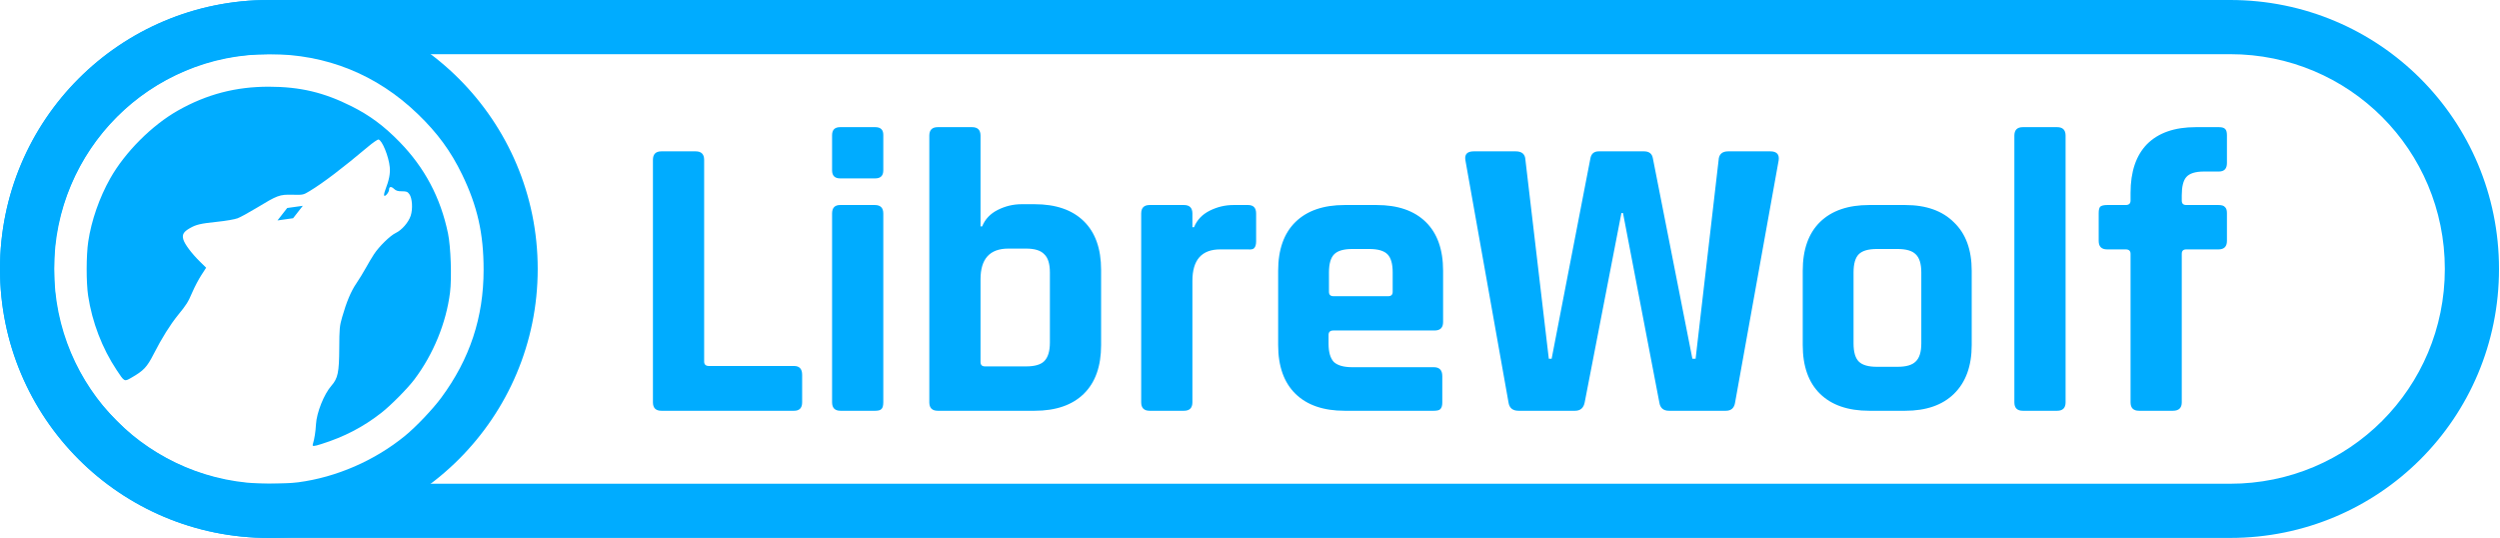
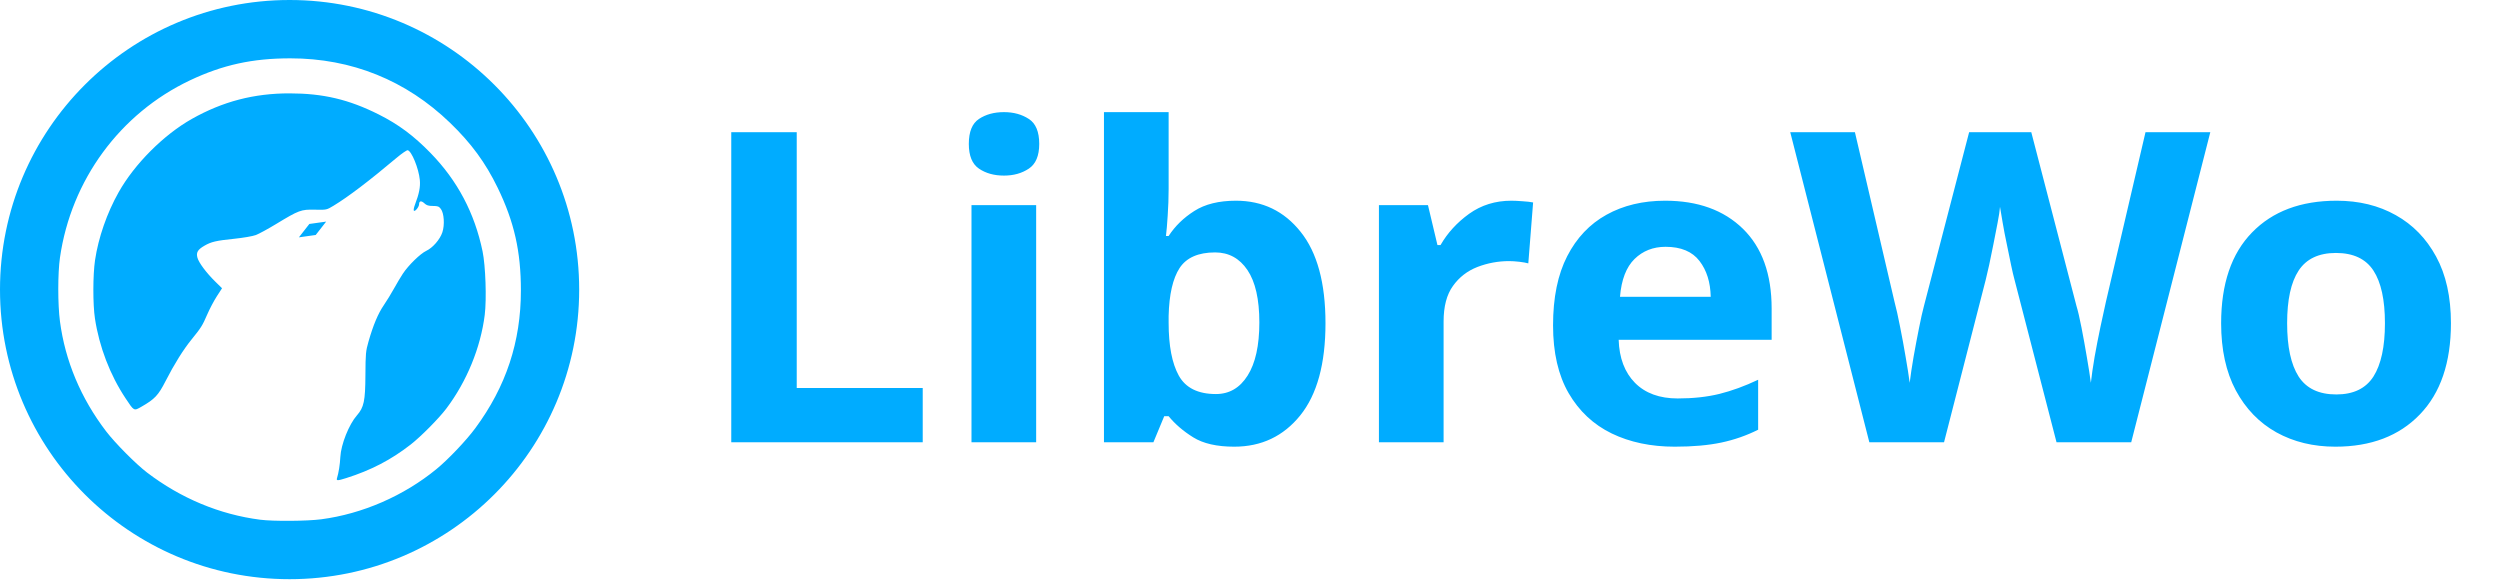
- <svg xmlns="http://www.w3.org/2000/svg" width="314.788mm" height="67.733mm" viewBox="0 0 314.788 67.733" version="1.1" id="svg8">
+ <svg xmlns="http://www.w3.org/2000/svg" width="292.365mm" height="67.733mm" viewBox="0 0 292.365 67.733" version="1.1" id="svg8">
  <defs id="defs2" />
  <g id="layer1" transform="translate(-141.2163,-244.8167)">
-     <path style="fill:#00acff;fill-opacity:1;stroke:none;stroke-width:15.225;stroke-miterlimit:4;stroke-dasharray:none" d="M 128 0 C 57.088 0 0 57.088 0 128 C 0 198.912 57.088 256 128 256 L 1061.75 256 C 1132.662 256 1189.75 198.912 1189.75 128 C 1189.75 57.088 1132.662 0 1061.75 0 L 128 0 z M 128.004 25.785 L 1061.746 25.785 C 1118.373 25.785 1163.961 71.373 1163.961 128 C 1163.961 184.627 1118.373 230.215 1061.746 230.215 L 128.004 230.215 C 71.377 230.215 25.789 184.627 25.789 128 C 25.789 71.373 71.377 25.785 128.004 25.785 z M 399.984 60.512 C 397.424 60.512 396.145 61.792 396.145 64.352 L 396.145 81.057 C 396.145 83.617 397.424 84.896 399.984 84.896 L 416.689 84.896 C 419.249 84.896 420.529 83.617 420.529 81.057 L 420.529 64.16 C 420.529 61.728 419.249 60.512 416.689 60.512 L 399.984 60.512 z M 446.467 60.512 C 443.779 60.512 442.436 61.857 442.436 64.545 L 442.436 191.455 C 442.436 194.143 443.779 195.488 446.467 195.488 L 492.547 195.488 C 502.659 195.488 510.467 192.8 515.971 187.424 C 521.475 182.048 524.227 174.303 524.227 164.191 L 524.227 128.48 C 524.227 118.368 521.475 110.624 515.971 105.248 C 510.467 99.872 502.659 97.184 492.547 97.184 L 486.402 97.184 C 482.434 97.184 478.658 98.079 475.074 99.871 C 471.49 101.663 468.996 104.288 467.588 107.744 L 466.818 107.744 L 466.818 64.545 C 466.818 61.857 465.475 60.512 462.787 60.512 L 446.467 60.512 z M 963.053 60.512 C 960.365 60.512 959.02 61.857 959.02 64.545 L 959.02 191.455 C 959.02 194.143 960.365 195.488 963.053 195.488 L 979.371 195.488 C 982.059 195.488 983.404 194.143 983.404 191.455 L 983.404 64.545 C 983.404 61.857 982.059 60.512 979.371 60.512 L 963.053 60.512 z M 1045.438 60.512 C 1035.325 60.512 1027.581 63.2 1022.205 68.576 C 1016.957 73.952 1014.334 81.697 1014.334 91.809 L 1014.334 95.455 C 1014.334 96.863 1013.565 97.568 1012.029 97.568 L 1003.197 97.568 C 1001.661 97.568 1000.574 97.824 999.934 98.336 C 999.422 98.848 999.166 99.872 999.166 101.408 L 999.166 114.656 C 999.166 117.344 1000.509 118.688 1003.197 118.688 L 1012.029 118.688 C 1013.565 118.688 1014.334 119.393 1014.334 120.801 L 1014.334 191.455 C 1014.334 194.143 1015.677 195.488 1018.365 195.488 L 1034.494 195.488 C 1037.31 195.488 1038.719 194.143 1038.719 191.455 L 1038.719 120.801 C 1038.719 119.393 1039.422 118.688 1040.83 118.688 L 1056.189 118.688 C 1058.878 118.688 1060.223 117.344 1060.223 114.656 L 1060.223 101.408 C 1060.223 100 1059.902 99.039 1059.262 98.527 C 1058.75 97.887 1057.726 97.568 1056.189 97.568 L 1040.83 97.568 C 1039.422 97.568 1038.719 96.863 1038.719 95.455 L 1038.719 92.961 C 1038.719 88.865 1039.422 85.984 1040.83 84.32 C 1042.366 82.528 1045.181 81.633 1049.277 81.633 L 1056.383 81.633 C 1058.943 81.633 1060.223 80.288 1060.223 77.6 L 1060.223 64.352 C 1060.223 62.944 1059.965 61.985 1059.453 61.473 C 1058.941 60.833 1057.919 60.512 1056.383 60.512 L 1045.438 60.512 z M 314.887 72.031 C 312.199 72.031 310.855 73.376 310.855 76.064 L 310.855 191.455 C 310.855 194.143 312.199 195.488 314.887 195.488 L 378.055 195.488 C 380.615 195.488 381.895 194.143 381.895 191.455 L 381.895 178.4 C 381.895 175.584 380.615 174.176 378.055 174.176 L 337.543 174.176 C 336.007 174.176 335.238 173.472 335.238 172.064 L 335.238 76.064 C 335.238 73.376 333.895 72.031 331.207 72.031 L 314.887 72.031 z M 701.662 72.031 C 698.59 72.031 697.247 73.376 697.631 76.064 L 718.174 191.455 C 718.558 194.143 720.159 195.488 722.975 195.488 L 749.854 195.488 C 752.414 195.488 753.951 194.143 754.463 191.455 L 771.934 101.408 L 772.701 101.408 L 789.982 191.455 C 790.366 194.143 791.902 195.488 794.59 195.488 L 821.662 195.488 C 824.222 195.488 825.694 194.143 826.078 191.455 L 846.814 76.256 C 847.198 73.44 845.853 72.031 842.781 72.031 L 822.814 72.031 C 819.87 72.031 818.333 73.44 818.205 76.256 L 807.262 170.721 L 805.727 170.721 L 786.91 75.297 C 786.526 73.121 785.118 72.031 782.686 72.031 L 761.182 72.031 C 758.878 72.031 757.534 73.184 757.15 75.488 L 738.719 170.721 L 737.373 170.721 L 726.238 76.064 C 726.11 73.376 724.575 72.031 721.631 72.031 L 701.662 72.031 z M 399.984 97.568 C 397.424 97.568 396.145 98.912 396.145 101.6 L 396.145 191.455 C 396.145 194.143 397.49 195.488 400.178 195.488 L 416.689 195.488 C 418.097 195.488 419.056 195.233 419.568 194.721 C 420.208 194.209 420.529 193.119 420.529 191.455 L 420.529 101.6 C 420.529 98.912 419.184 97.568 416.496 97.568 L 399.984 97.568 z M 547.342 97.568 C 544.654 97.568 543.311 98.912 543.311 101.6 L 543.311 191.455 C 543.311 194.143 544.654 195.488 547.342 195.488 L 563.662 195.488 C 566.35 195.488 567.693 194.143 567.693 191.455 L 567.693 133.664 C 567.693 123.68 572.109 118.688 580.941 118.688 L 594.189 118.688 C 595.597 118.816 596.558 118.623 597.07 118.111 C 597.71 117.471 598.029 116.384 598.029 114.848 L 598.029 101.6 C 598.029 98.912 596.749 97.568 594.189 97.568 L 587.277 97.568 C 583.309 97.568 579.533 98.464 575.949 100.256 C 572.365 102.048 569.871 104.673 568.463 108.129 L 567.693 108.129 L 567.693 101.6 C 567.693 98.912 566.35 97.568 563.662 97.568 L 547.342 97.568 z M 640.195 97.568 C 630.083 97.568 622.275 100.257 616.771 105.633 C 611.267 111.009 608.516 118.751 608.516 128.863 L 608.516 164.191 C 608.516 174.303 611.267 182.048 616.771 187.424 C 622.275 192.8 630.083 195.488 640.195 195.488 L 682.627 195.488 C 684.163 195.488 685.187 195.233 685.699 194.721 C 686.339 194.081 686.658 193.056 686.658 191.648 L 686.658 178.977 C 686.658 176.161 685.315 174.752 682.627 174.752 L 643.844 174.752 C 639.748 174.752 636.804 173.92 635.012 172.256 C 633.348 170.464 632.516 167.583 632.516 163.615 L 632.516 159.393 C 632.516 157.985 633.282 157.279 634.818 157.279 L 683.012 157.279 C 685.7 157.279 687.043 155.936 687.043 153.248 L 687.043 128.863 C 687.043 118.751 684.291 111.009 678.787 105.633 C 673.283 100.257 665.475 97.568 655.363 97.568 L 640.195 97.568 z M 889.945 97.568 C 879.833 97.568 872.025 100.257 866.521 105.633 C 861.017 111.009 858.266 118.751 858.266 128.863 L 858.266 164.191 C 858.266 174.303 861.017 182.048 866.521 187.424 C 872.025 192.8 879.833 195.488 889.945 195.488 L 907.033 195.488 C 917.017 195.488 924.762 192.8 930.266 187.424 C 935.898 181.92 938.713 174.175 938.713 164.191 L 938.713 128.863 C 938.713 118.879 935.898 111.2 930.266 105.824 C 924.762 100.32 917.017 97.568 907.033 97.568 L 889.945 97.568 z M 480.066 118.305 L 488.516 118.305 C 492.612 118.305 495.49 119.2 497.154 120.992 C 498.946 122.656 499.844 125.537 499.844 129.633 L 499.844 163.039 C 499.844 167.135 498.946 170.079 497.154 171.871 C 495.49 173.535 492.612 174.367 488.516 174.367 L 468.932 174.367 C 467.524 174.367 466.818 173.664 466.818 172.256 L 466.818 132.896 C 466.818 123.168 471.234 118.305 480.066 118.305 z M 643.844 118.496 L 651.906 118.496 C 656.002 118.496 658.883 119.328 660.547 120.992 C 662.211 122.656 663.043 125.537 663.043 129.633 L 663.043 138.848 C 663.043 140.256 662.34 140.961 660.932 140.961 L 634.818 140.961 C 633.41 140.961 632.707 140.256 632.707 138.848 L 632.707 129.633 C 632.707 125.537 633.539 122.656 635.203 120.992 C 636.867 119.328 639.748 118.496 643.844 118.496 z M 893.594 118.496 L 903.385 118.496 C 907.481 118.496 910.361 119.328 912.025 120.992 C 913.817 122.656 914.713 125.537 914.713 129.633 L 914.713 163.424 C 914.713 167.52 913.817 170.4 912.025 172.064 C 910.361 173.728 907.481 174.561 903.385 174.561 L 893.594 174.561 C 889.498 174.561 886.617 173.728 884.953 172.064 C 883.289 170.4 882.457 167.52 882.457 163.424 L 882.457 129.633 C 882.457 125.537 883.289 122.656 884.953 120.992 C 886.617 119.328 889.498 118.496 893.594 118.496 z " transform="matrix(0.2645833,0,0,0.2645833,141.2163,244.8167)" id="rect815" />
    <path style="fill:#00acff;fill-opacity:1;stroke:none;stroke-width:2.024;stroke-miterlimit:4;stroke-dasharray:none" d="M 128 0 A 127.999 128 0 0 0 0 128 A 127.999 128 0 0 0 128 256 A 127.999 128 0 0 0 255.998 128 A 127.999 128 0 0 0 128 0 z M 128.326 25.785 C 155.41 25.785 179.451 35.489 198.932 54.285 C 208.316 63.34 214.609 71.928 219.998 83.035 C 227.288 98.059 230.24 111.129 230.24 128.373 C 230.24 151.074 223.684 170.869 210.068 189.285 C 206.022 194.758 198.118 203.072 192.873 207.371 C 178.486 219.165 160.148 227.144 141.951 229.529 C 135.664 230.353 120.81 230.458 115.037 229.717 C 97.107 227.416 79.957 220.269 64.99 208.859 C 60.109 205.138 50.949 195.919 46.951 190.703 C 35.755 176.096 28.791 159.519 26.494 141.998 C 25.511 134.497 25.517 120.705 26.506 113.85 C 31.45 79.578 53.019 50.183 83.99 35.504 C 98.396 28.676 111.581 25.785 128.326 25.785 z M 127.99 41.268 C 112.252 41.252 98.451 44.86 84.793 52.561 C 72.359 59.571 59.505 72.438 52.465 84.924 C 47.28 94.119 43.487 105.032 42.006 115.004 C 41.035 121.542 41.015 134.525 41.967 140.785 C 43.872 153.314 48.624 165.696 55.514 176.082 C 59.276 181.754 59.158 181.692 62.477 179.793 C 68.413 176.396 69.963 174.752 73.197 168.416 C 76.979 161.007 81.022 154.532 84.676 150.035 C 88.893 144.844 89.472 143.921 91.588 139.02 C 92.652 136.553 94.562 132.931 95.832 130.971 L 98.141 127.406 L 95.154 124.471 C 91.187 120.571 87.886 116.151 87.266 113.902 C 86.632 111.606 87.381 110.325 90.361 108.604 C 93.375 106.863 95.53 106.361 103.584 105.533 C 107.506 105.13 111.763 104.392 113.104 103.883 C 114.438 103.376 118.425 101.206 121.963 99.061 C 132.179 92.867 133.043 92.547 139.168 92.68 C 144.341 92.792 144.351 92.79 147.418 90.936 C 153.846 87.05 163.077 80.04 175.225 69.818 C 177.554 67.858 179.798 66.321 180.211 66.4 C 181.929 66.731 185.085 74.473 185.564 79.535 C 185.855 82.605 185.26 85.641 183.439 90.393 C 182.943 91.689 182.715 92.927 182.932 93.143 C 183.452 93.661 185.24 91.429 185.24 90.26 C 185.24 88.769 186.226 88.6 187.568 89.859 C 188.544 90.775 189.387 91.035 191.35 91.035 C 193.493 91.035 194.023 91.235 194.859 92.352 C 196.279 94.246 196.612 99.407 195.525 102.678 C 194.468 105.86 191.274 109.53 188.375 110.893 C 185.781 112.112 180.53 117.238 178.072 120.951 C 177.131 122.372 175.367 125.335 174.152 127.535 C 172.937 129.735 170.899 133.059 169.623 134.922 C 167.112 138.587 164.962 143.699 162.887 150.939 C 161.668 155.193 161.566 156.3 161.516 165.785 C 161.455 177.244 160.861 180.056 157.764 183.584 C 154.242 187.595 150.727 196.403 150.432 201.957 C 150.245 205.463 149.705 208.879 148.938 211.41 C 148.6 212.525 149.231 212.511 152.99 211.326 C 163.945 207.873 172.872 203.233 181.49 196.512 C 186.073 192.938 193.993 184.941 197.314 180.535 C 206.322 168.586 212.451 153.619 214.254 139.166 C 215.123 132.205 214.619 117.476 213.293 111.084 C 209.78 94.15 202.211 79.847 190.289 67.607 C 182.856 59.977 176.09 54.947 167.385 50.582 C 154.175 43.959 142.858 41.283 127.99 41.268 z M 144.162 97.949 L 136.732 98.99 L 132.115 104.904 L 139.545 103.861 L 144.162 97.949 z " transform="matrix(0.2645833,0,0,0.2645833,141.2163,244.8167)" id="path875" />
+     <text xml:space="preserve" style="font-style:normal;font-weight:normal;font-size:10.583px;line-height:1.25;font-family:sans-serif;letter-spacing:0px;word-spacing:0px;fill:#000000;fill-opacity:1;stroke:none;stroke-width:0.265" x="208.95" y="296.54" id="text819">
+       <tspan x="208.95" y="296.54" style="font-style:normal;font-variant:normal;font-weight:bold;font-stretch:normal;font-size:50.8px;font-family:Rajdhani;-inkscape-font-specification:'Rajdhani Bold';fill:#00acff;fill-opacity:1;stroke-width:0.265" id="tspan853"> LibreWolf  </tspan>
+     </text>
+     <flowRoot xml:space="preserve" id="flowRoot826" style="font-style:normal;font-weight:normal;font-size:40px;line-height:1.25;font-family:sans-serif;letter-spacing:0px;word-spacing:0px;fill:#000000;fill-opacity:1;stroke:none" transform="matrix(0.2645833,0,0,0.2645833,208.9496,260.8272)">
+       <flowRegion id="flowRegion828">
+         <rect id="rect830" width="180" height="148.571" x="-325.714" y="-259.31" />
+       </flowRegion>
+       <flowPara id="flowPara832" />
+     </flowRoot>
  </g>
</svg>
